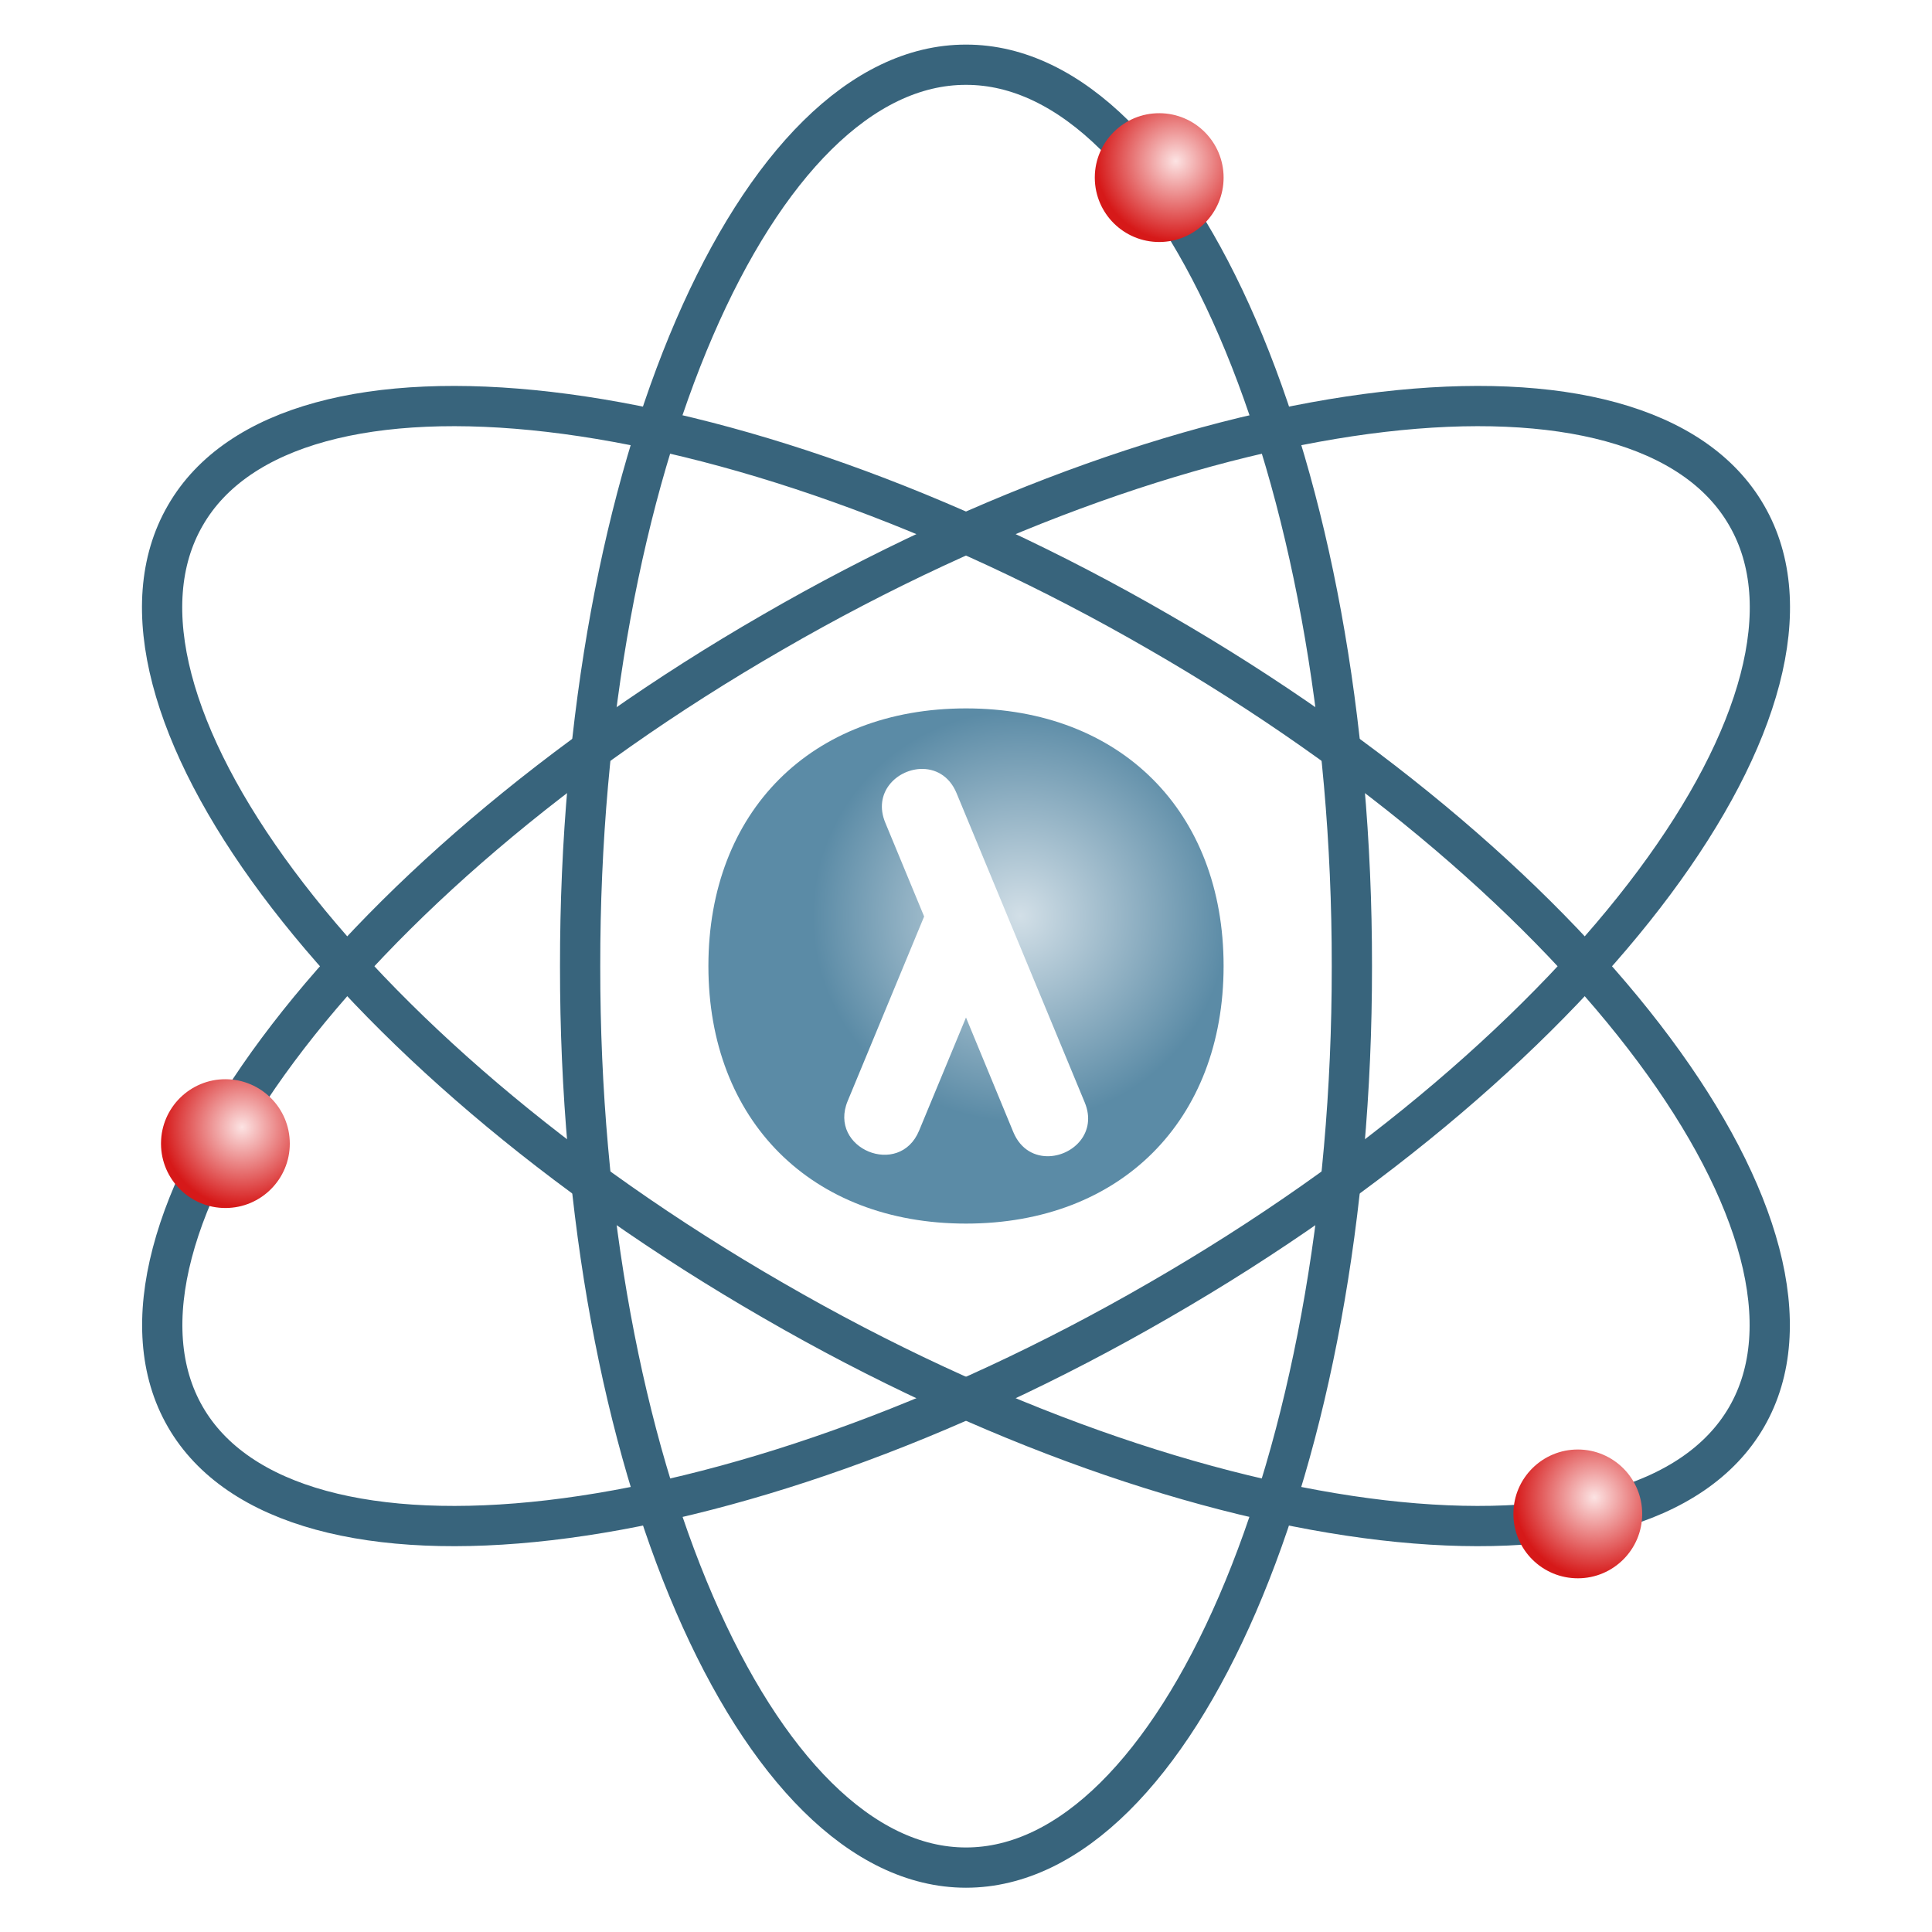
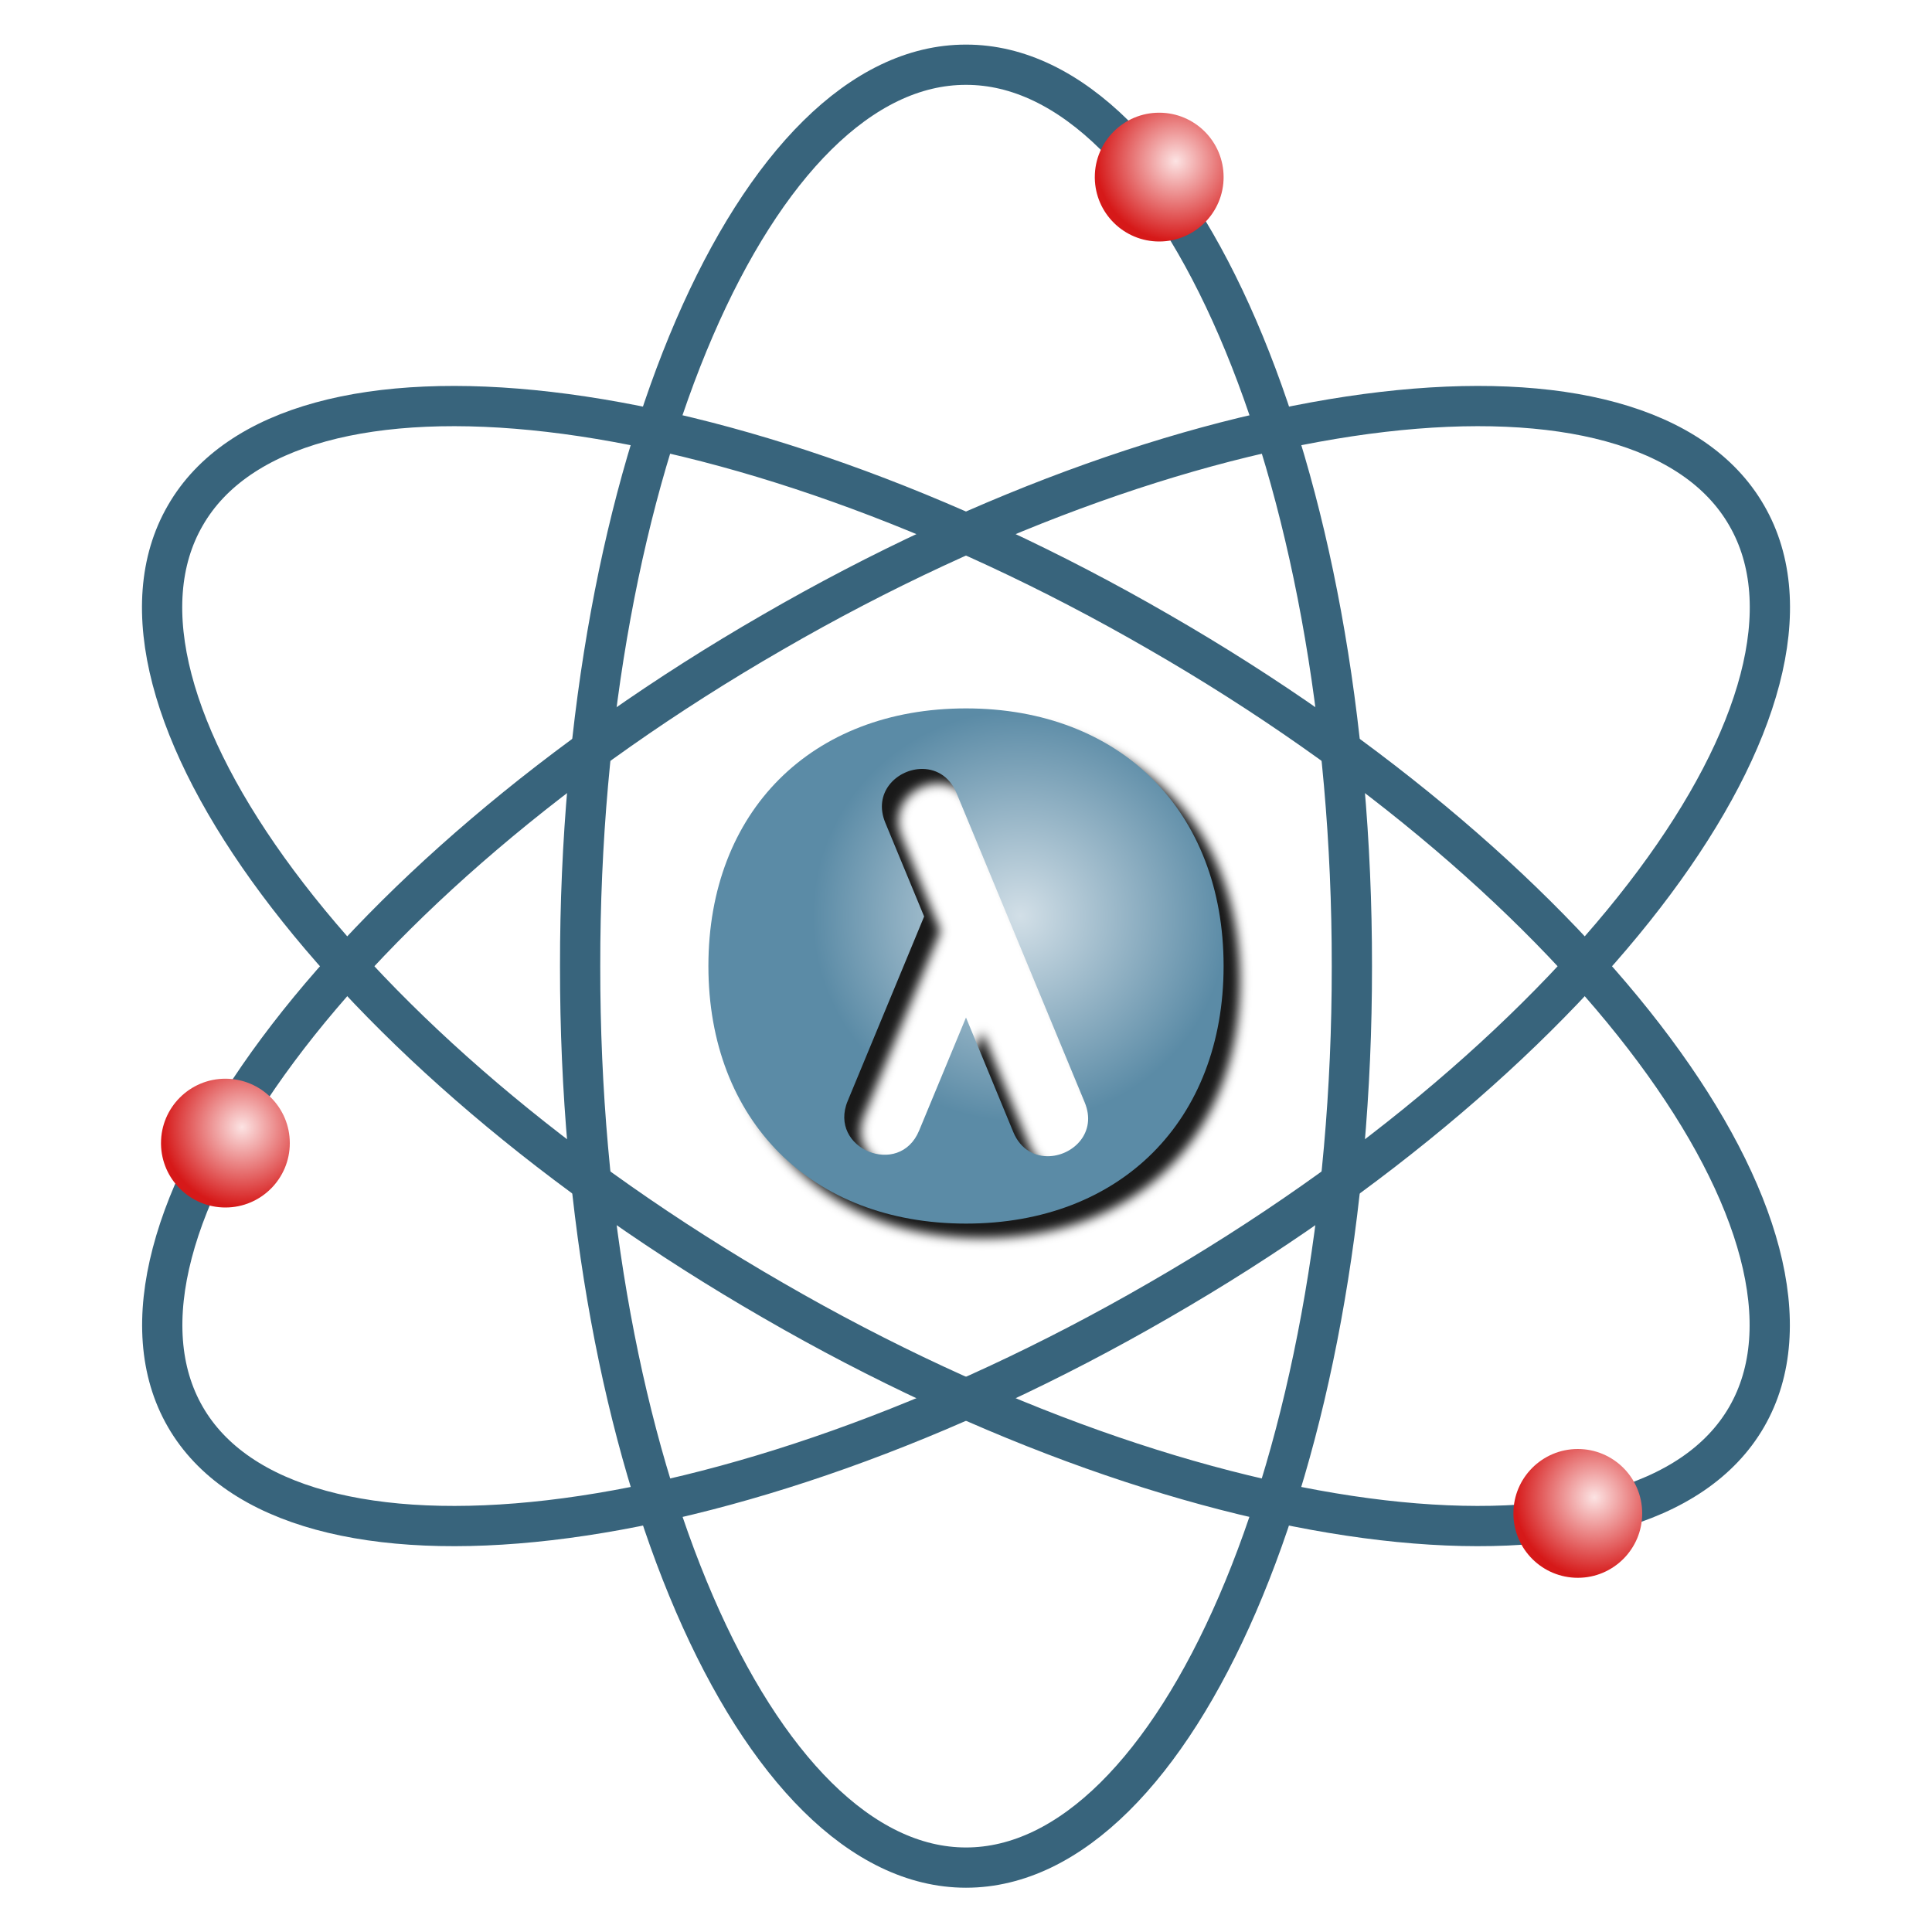
<svg xmlns="http://www.w3.org/2000/svg" xmlns:xlink="http://www.w3.org/1999/xlink" width="240" height="240" id="svg2" version="1.0">
  <defs id="defs4">
    <linearGradient id="linearGradient7029">
      <stop id="stop7037" offset="0" style="stop-color:#fce3e3;stop-opacity:1;" />
      <stop style="stop-color:#d61919;stop-opacity:1;" offset="1" id="stop7033" />
    </linearGradient>
    <linearGradient id="linearGradient3139">
      <stop id="stop5085" offset="0" style="stop-color:#d2dfe7;stop-opacity:1;" />
      <stop style="stop-color:#5b8ba6;stop-opacity:1;" offset="1" id="stop3143" />
    </linearGradient>
    <radialGradient xlink:href="#linearGradient3139" id="radialGradient3145" cx="150.351" cy="78.556" fx="150.351" fy="78.556" r="40" gradientTransform="matrix(0.6449181,-4.0463259e-3,4.0049426e-3,0.6383224,51.68064,30.48953)" gradientUnits="userSpaceOnUse" />
    <radialGradient xlink:href="#linearGradient7029" id="radialGradient7035" cx="161.031" cy="31.01" fx="161.031" fy="31.01" r="4" gradientUnits="userSpaceOnUse" gradientTransform="matrix(1.237155,0,0,1.237155,-38.18935,-7.354212)" />
    <radialGradient xlink:href="#linearGradient7029" id="radialGradient8014" gradientUnits="userSpaceOnUse" gradientTransform="matrix(1.237155,0,0,1.237155,-38.18935,-7.354212)" cx="161.031" cy="31.01" fx="161.031" fy="31.01" r="4" />
    <radialGradient xlink:href="#linearGradient7029" id="radialGradient8018" gradientUnits="userSpaceOnUse" gradientTransform="matrix(1.237155,0,0,1.237155,-38.18935,-7.354212)" cx="161.031" cy="31.01" fx="161.031" fy="31.01" r="4" />
+     <radialGradient xlink:href="#linearGradient3139-3" id="radialGradient3145-9" cx="150.351" cy="78.556" fx="150.351" fy="78.556" r="40" gradientTransform="matrix(0.6449181,-0.00404633,0.00400494,0.6383224,51.68064,30.48953)" gradientUnits="userSpaceOnUse" />
+     <linearGradient id="linearGradient3139-3">
+       <stop id="stop5085-7" offset="0" style="stop-color:#d2dfe7;stop-opacity:1;" />
+       <stop style="stop-color:#5b8ba6;stop-opacity:1;" offset="1" id="stop3143-4" />
+     </linearGradient>
+     <filter id="filter3661">
+       <feGaussianBlur stdDeviation="0.64" id="feGaussianBlur3663" />
+     </filter>
  </defs>
  <g id="layer2" style="display:inline" transform="translate(-22.22835,33.77165)" />
  <g id="layer1" style="display:inline" transform="translate(-22.22835,33.77165)">
+     <path style="opacity:0.9;fill:#000000;fill-opacity:1;fill-rule:evenodd;stroke:none;display:inline;filter:url(#filter3661)" d="m 112.253,88.028 c 0,19.2 12.8,32 32,32 19.2,0 32,-12.8 32,-32 0,-19.2 -12.8,-32 -32,-32 -19.2,0 -32,12.8 -32,32 z m 26.3,-24.475 c 1.785,-0.092 3.607,0.783 4.525,3 0,0 15.925,38.425 15.925,38.425 1.531,3.696 -1.369,6.523 -4.35,6.675 -1.789,0.091 -3.607,-0.783 -4.525,-3 0,0 -3.128,-7.593 -5.875,-14.225 -2.807,6.777 -5.825,14.05 -5.825,14.05 -2.449,5.913 -11.324,2.238 -8.875,-3.675 0,0 8.936,-21.563 9.5,-22.925 -2.04,-4.925 -4.825,-11.65 -4.825,-11.65 -1.531,-3.696 1.35,-6.522 4.325,-6.675 z" id="path2176-5" />
    <path style="fill:url(#radialGradient3145);fill-opacity:1;fill-rule:evenodd;stroke:none;stroke-width:1px;stroke-linecap:butt;stroke-linejoin:miter;stroke-opacity:1;display:inline" d="M 110.228,86.228 C 110.228,105.428 123.028,118.228 142.228,118.228 C 161.428,118.228 174.228,105.428 174.228,86.228 C 174.228,67.028 161.428,54.228 142.228,54.228 C 123.028,54.228 110.228,67.028 110.228,86.228 z M 136.528,61.753 C 138.314,61.662 140.135,62.536 141.053,64.753 C 141.053,64.753 156.978,103.178 156.978,103.178 C 158.509,106.874 155.609,109.701 152.628,109.853 C 150.84,109.945 149.022,109.071 148.103,106.853 C 148.103,106.853 144.975,99.26 142.228,92.628 C 139.421,99.405 136.403,106.678 136.403,106.678 C 133.954,112.591 125.079,108.916 127.528,103.003 C 127.528,103.003 136.464,81.441 137.028,80.078 C 134.989,75.154 132.203,68.428 132.203,68.428 C 130.673,64.733 133.553,61.906 136.528,61.753 z " id="path2176" />
    <path style="fill:none;fill-opacity:1;fill-rule:evenodd;stroke:#38647c;stroke-width:5;stroke-linecap:round;stroke-linejoin:round;stroke-miterlimit:4;stroke-dasharray:none;stroke-dashoffset:0;stroke-opacity:1" d="M 94.294,86.266 C 94.228,24.228 116.228,-25.772 142.228,-25.731 C 168.228,-25.772 190.228,24.228 190.163,86.266 C 190.228,148.228 168.193,198.228 142.228,198.228 C 116.264,198.228 94.228,148.228 94.294,86.266 z " id="path2170" />
-     <path style="opacity:1;fill:url(#radialGradient7035);fill-opacity:1;fill-rule:evenodd;stroke:none;stroke-width:7.087;stroke-linecap:round;stroke-linejoin:round;stroke-miterlimit:4;stroke-dasharray:none;stroke-dashoffset:0;stroke-opacity:1" id="path5089" d="M 156,32 A 4,4 0 1 1 156,32.063" transform="matrix(2,0,0,2,-153.7716,-75.77165)" />
+     <path style="opacity:1;fill:url(#radialGradient7035);fill-opacity:1;fill-rule:evenodd;stroke:none;stroke-width:7.087;stroke-linecap:round;stroke-linejoin:round;stroke-miterlimit:4;stroke-dasharray:none;stroke-dashoffset:0;stroke-opacity:1" id="path5089" d="m 156,32 c 0,-2.209 1.791,-4 4,-4 2.209,0 4,1.791 4,4 0,2.209 -1.791,4 -4,4 -2.185,0 -3.965,-1.753 -4,-3.937" transform="matrix(2,0,0,2,-153.7716,-75.77165)" />
    <path style="fill:none;fill-opacity:1;fill-rule:evenodd;stroke:#38647c;stroke-width:5;stroke-linecap:round;stroke-linejoin:round;stroke-miterlimit:4;stroke-dasharray:none;stroke-dashoffset:0;stroke-opacity:1;display:inline" d="M 118.276,127.77 C 64.517,96.808 32.216,52.755 45.251,30.259 C 58.216,7.722 112.517,13.669 166.21,44.745 C 219.904,75.669 252.188,119.753 239.205,142.239 C 226.223,164.725 171.904,158.808 118.276,127.77 z " id="path8008" />
    <path style="fill:none;fill-opacity:1;fill-rule:evenodd;stroke:#38647c;stroke-width:5;stroke-linecap:round;stroke-linejoin:round;stroke-miterlimit:4;stroke-dasharray:none;stroke-dashoffset:0;stroke-opacity:1;display:inline" d="M 118.246,44.745 C 171.94,13.669 226.241,7.722 239.205,30.259 C 252.241,52.755 219.94,96.808 166.181,127.77 C 112.553,158.808 58.234,164.725 45.251,142.239 C 32.269,119.753 64.553,75.669 118.246,44.745 z " id="path8010" />
-     <path style="opacity:1;fill:url(#radialGradient8014);fill-opacity:1;fill-rule:evenodd;stroke:none;stroke-width:7.087;stroke-linecap:round;stroke-linejoin:round;stroke-miterlimit:4;stroke-dasharray:none;stroke-dashoffset:0;stroke-opacity:1;display:inline" id="path8012" d="M 156,32 A 4,4 0 1 1 156,32.063" transform="matrix(2,0,0,2,-269.7717,44.22835)" />
-     <path style="opacity:1;fill:url(#radialGradient8018);fill-opacity:1;fill-rule:evenodd;stroke:none;stroke-width:7.087;stroke-linecap:round;stroke-linejoin:round;stroke-miterlimit:4;stroke-dasharray:none;stroke-dashoffset:0;stroke-opacity:1;display:inline" id="path8016" d="M 156,32 A 4,4 0 1 1 156,32.063" transform="matrix(2,0,0,2,-101.7716,90.22835)" />
+     <path style="opacity:1;fill:url(#radialGradient8014);fill-opacity:1;fill-rule:evenodd;stroke:none;stroke-width:7.087;stroke-linecap:round;stroke-linejoin:round;stroke-miterlimit:4;stroke-dasharray:none;stroke-dashoffset:0;stroke-opacity:1;display:inline" id="path8012" d="m 156,32 c 0,-2.209 1.791,-4 4,-4 2.209,0 4,1.791 4,4 0,2.209 -1.791,4 -4,4 -2.185,0 -3.965,-1.753 -4,-3.937" transform="matrix(2,0,0,2,-269.7717,44.22835)" />
+     <path style="opacity:1;fill:url(#radialGradient8018);fill-opacity:1;fill-rule:evenodd;stroke:none;stroke-width:7.087;stroke-linecap:round;stroke-linejoin:round;stroke-miterlimit:4;stroke-dasharray:none;stroke-dashoffset:0;stroke-opacity:1;display:inline" id="path8016" d="m 156,32 c 0,-2.209 1.791,-4 4,-4 2.209,0 4,1.791 4,4 0,2.209 -1.791,4 -4,4 -2.185,0 -3.965,-1.753 -4,-3.937" transform="matrix(2,0,0,2,-101.7716,90.22835)" />
  </g>
</svg>
